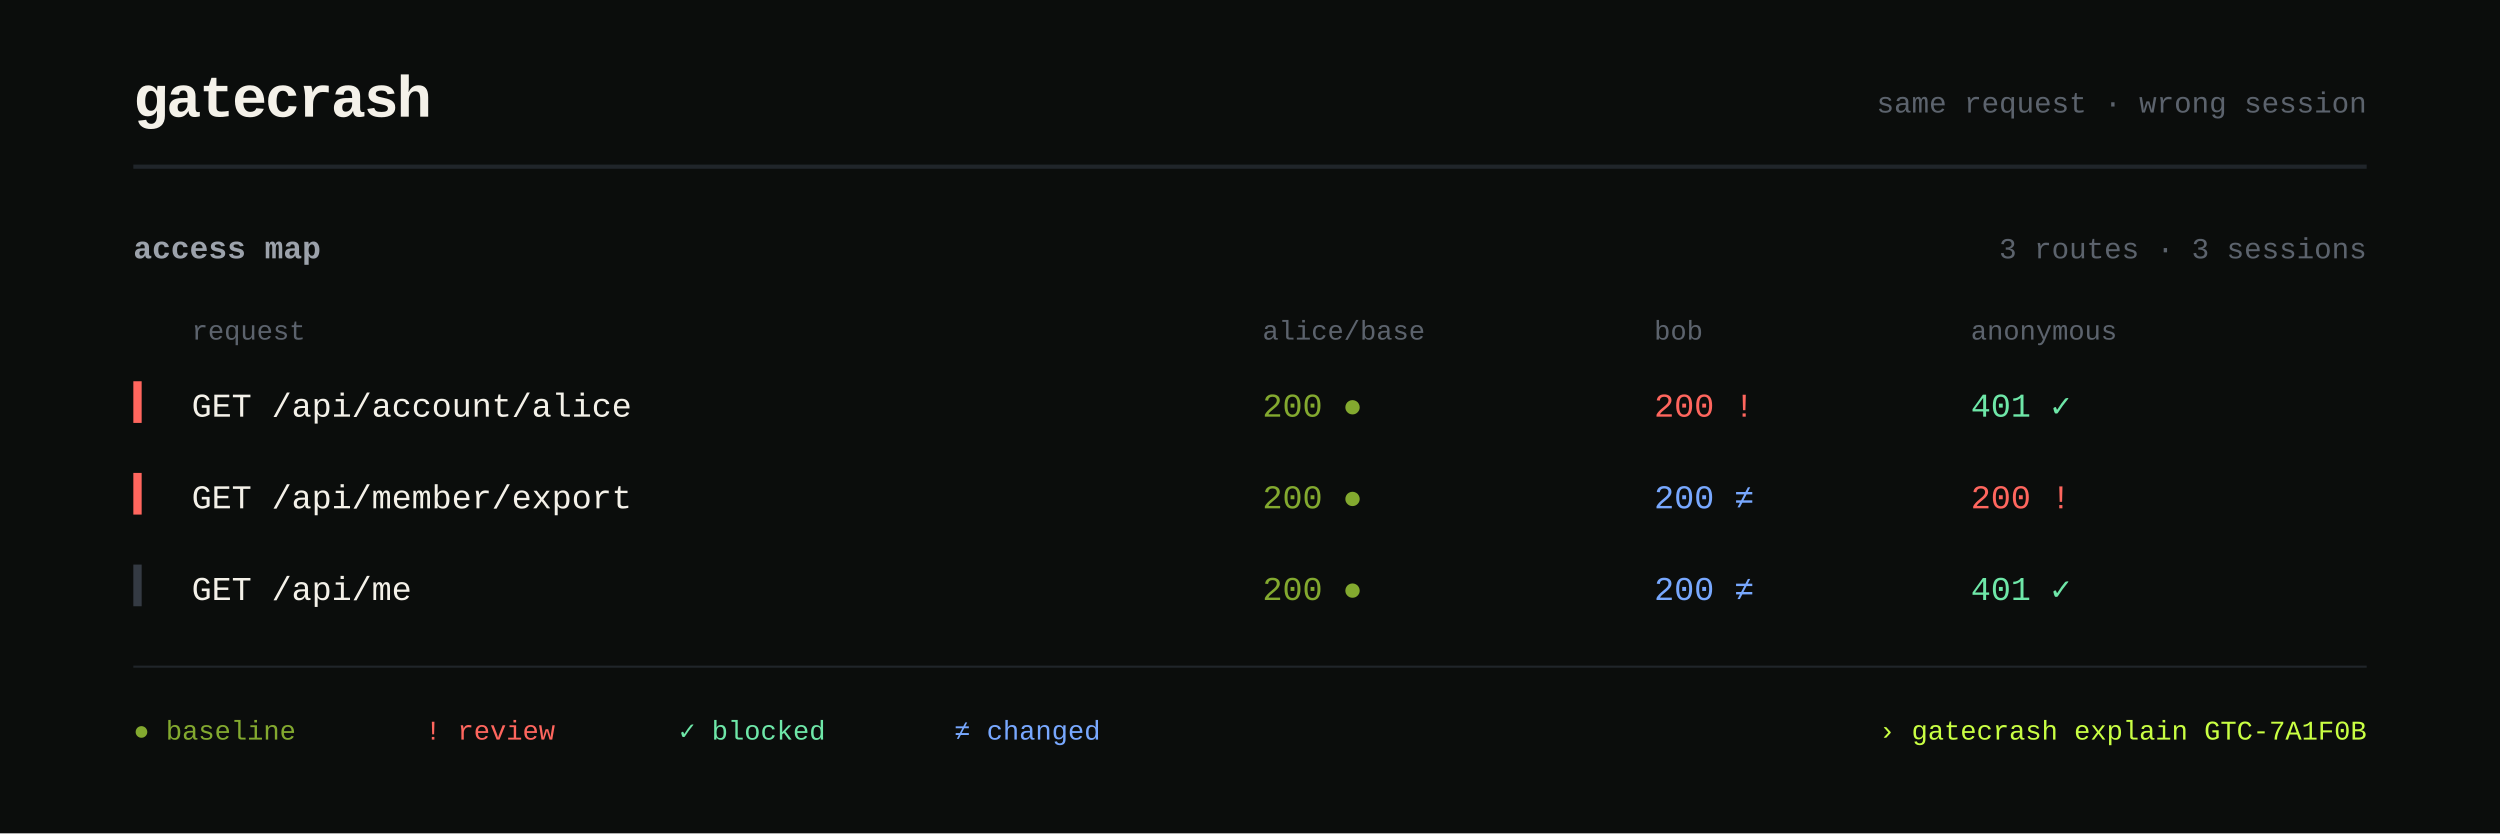
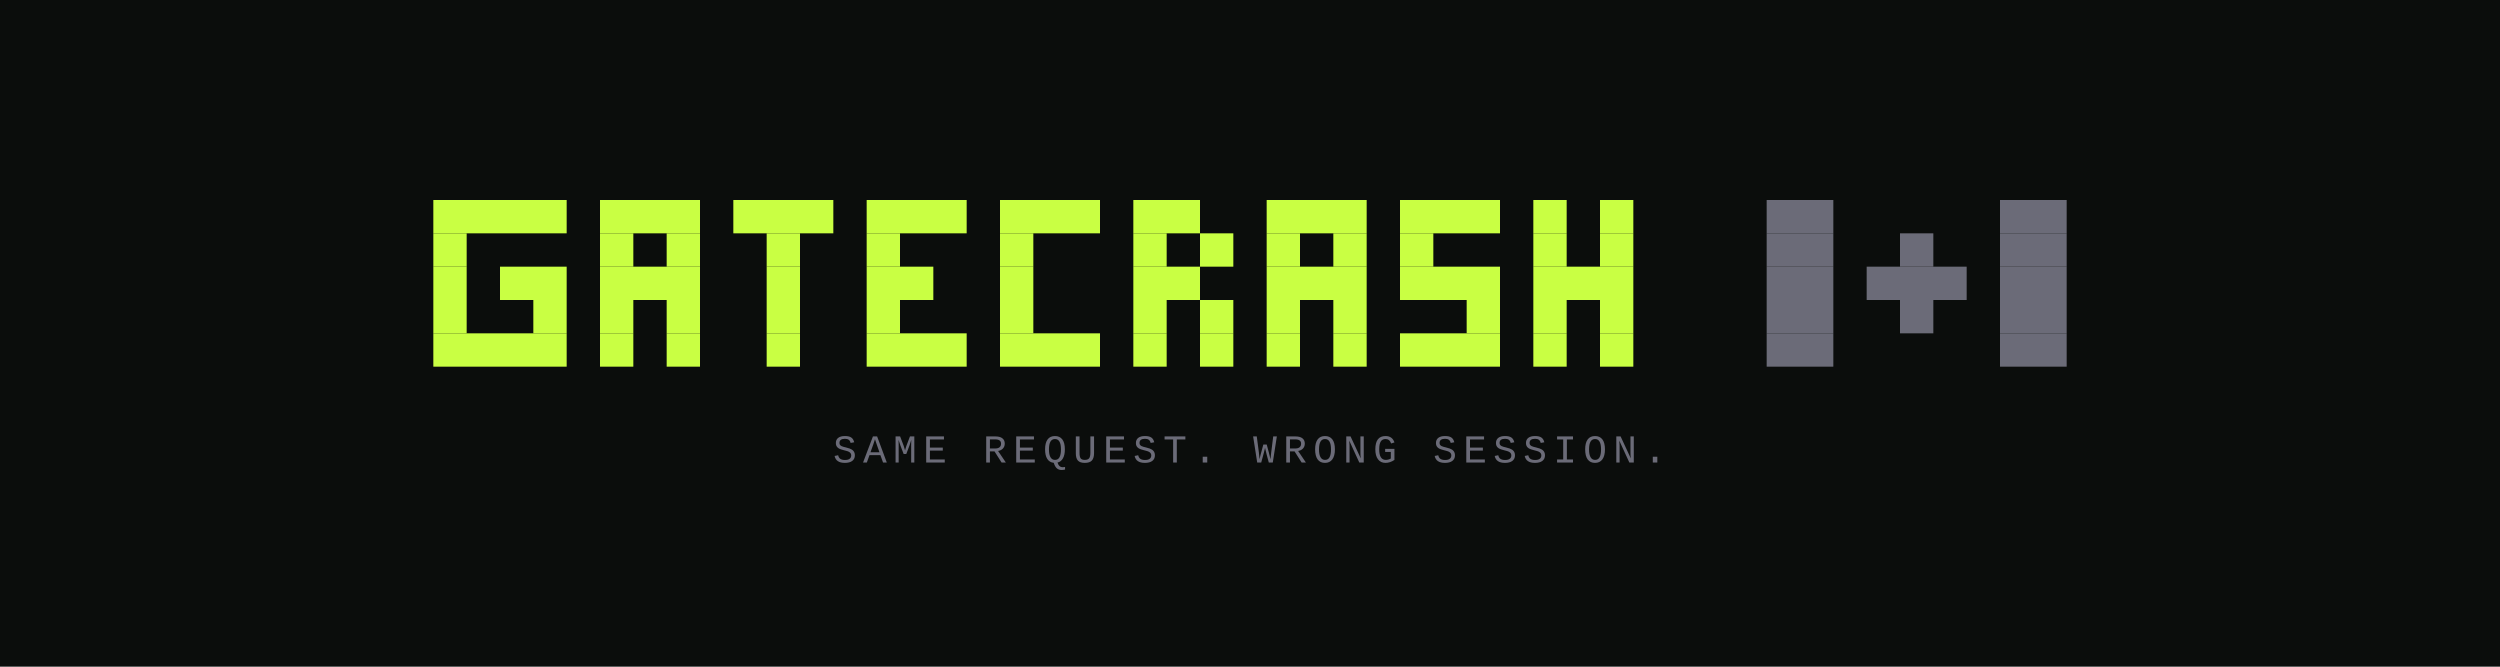
- <svg xmlns="http://www.w3.org/2000/svg" width="1200" height="400" viewBox="0 0 1200 400" role="img" aria-labelledby="title description">
-   <description id="description">A minimal snapshot of Gatecrash comparing three routes across an owner, a member, and an anonymous session.</description>
-   <rect width="1200" height="400" fill="#0B0D0C" />
-   <g font-family="ui-monospace, SFMono-Regular, Menlo, Monaco, Consolas, 'Liberation Mono', monospace">
-     <text x="64" y="56" fill="#F4F1E9" font-size="28" font-weight="700" letter-spacing="-1">gatecrash</text>
-     <text x="1136" y="54" fill="#5C636D" font-size="14" text-anchor="end">same request · wrong session</text>
-     <path d="M64 80H1136" stroke="#20252A" stroke-width="2" />
-     <text x="64" y="124" fill="#9CA2AB" font-size="15" font-weight="700">access map</text>
-     <text x="1136" y="124" fill="#5C636D" font-size="14" text-anchor="end">3 routes · 3 sessions</text>
-     <g fill="#5C636D" font-size="13">
-       <text x="92" y="163">request</text>
-       <text x="606" y="163">alice/base</text>
-       <text x="794" y="163">bob</text>
-       <text x="946" y="163">anonymous</text>
-     </g>
-     <g font-size="16">
-       <rect x="64" y="183" width="4" height="20" fill="#FF665E" />
-       <text x="92" y="200" fill="#F4F1E9">GET /api/account/alice</text>
-       <text x="606" y="200" fill="#83A92F">200 ●</text>
-       <text x="794" y="200" fill="#FF665E">200 !</text>
-       <text x="946" y="200" fill="#6EE7A8">401 ✓</text>
-       <rect x="64" y="227" width="4" height="20" fill="#FF665E" />
-       <text x="92" y="244" fill="#F4F1E9">GET /api/member/export</text>
-       <text x="606" y="244" fill="#83A92F">200 ●</text>
-       <text x="794" y="244" fill="#78A8FF">200 ≠</text>
-       <text x="946" y="244" fill="#FF665E">200 !</text>
-       <rect x="64" y="271" width="4" height="20" fill="#343A43" />
-       <text x="92" y="288" fill="#F4F1E9">GET /api/me</text>
-       <text x="606" y="288" fill="#83A92F">200 ●</text>
-       <text x="794" y="288" fill="#78A8FF">200 ≠</text>
-       <text x="946" y="288" fill="#6EE7A8">401 ✓</text>
-     </g>
-     <path d="M64 320H1136" stroke="#20252A" />
-     <g font-size="13">
-       <text x="64" y="355" fill="#83A92F">● baseline</text>
-       <text x="204" y="355" fill="#FF665E">! review</text>
-       <text x="326" y="355" fill="#6EE7A8">✓ blocked</text>
-       <text x="458" y="355" fill="#78A8FF">≠ changed</text>
-       <text x="1136" y="355" fill="#C9FF43" text-anchor="end">› gatecrash explain GTC-7A1F0B</text>
-     </g>
-   </g>
+ <svg xmlns="http://www.w3.org/2000/svg" width="1200" height="320" viewBox="0 0 1200 320" role="img" aria-labelledby="title">
+   <rect width="1200" height="320" fill="#0B0D0C" />
+   <rect x="208" y="96" width="64" height="16" fill="#C9FF43" />
+   <rect x="288" y="96" width="48" height="16" fill="#C9FF43" />
+   <rect x="352" y="96" width="48" height="16" fill="#C9FF43" />
+   <rect x="416" y="96" width="48" height="16" fill="#C9FF43" />
+   <rect x="480" y="96" width="48" height="16" fill="#C9FF43" />
+   <rect x="544" y="96" width="32" height="16" fill="#C9FF43" />
+   <rect x="608" y="96" width="48" height="16" fill="#C9FF43" />
+   <rect x="672" y="96" width="48" height="16" fill="#C9FF43" />
+   <rect x="736" y="96" width="16" height="16" fill="#C9FF43" />
+   <rect x="768" y="96" width="16" height="16" fill="#C9FF43" />
+   <rect x="208" y="112" width="16" height="16" fill="#C9FF43" />
+   <rect x="288" y="112" width="16" height="16" fill="#C9FF43" />
+   <rect x="320" y="112" width="16" height="16" fill="#C9FF43" />
+   <rect x="368" y="112" width="16" height="16" fill="#C9FF43" />
+   <rect x="416" y="112" width="16" height="16" fill="#C9FF43" />
+   <rect x="480" y="112" width="16" height="16" fill="#C9FF43" />
+   <rect x="544" y="112" width="16" height="16" fill="#C9FF43" />
+   <rect x="576" y="112" width="16" height="16" fill="#C9FF43" />
+   <rect x="608" y="112" width="16" height="16" fill="#C9FF43" />
+   <rect x="640" y="112" width="16" height="16" fill="#C9FF43" />
+   <rect x="672" y="112" width="16" height="16" fill="#C9FF43" />
+   <rect x="736" y="112" width="16" height="16" fill="#C9FF43" />
+   <rect x="768" y="112" width="16" height="16" fill="#C9FF43" />
+   <rect x="208" y="128" width="16" height="16" fill="#C9FF43" />
+   <rect x="240" y="128" width="32" height="16" fill="#C9FF43" />
+   <rect x="288" y="128" width="48" height="16" fill="#C9FF43" />
+   <rect x="368" y="128" width="16" height="16" fill="#C9FF43" />
+   <rect x="416" y="128" width="32" height="16" fill="#C9FF43" />
+   <rect x="480" y="128" width="16" height="16" fill="#C9FF43" />
+   <rect x="544" y="128" width="32" height="16" fill="#C9FF43" />
+   <rect x="608" y="128" width="48" height="16" fill="#C9FF43" />
+   <rect x="672" y="128" width="48" height="16" fill="#C9FF43" />
+   <rect x="736" y="128" width="48" height="16" fill="#C9FF43" />
+   <rect x="208" y="144" width="16" height="16" fill="#C9FF43" />
+   <rect x="256" y="144" width="16" height="16" fill="#C9FF43" />
+   <rect x="288" y="144" width="16" height="16" fill="#C9FF43" />
+   <rect x="320" y="144" width="16" height="16" fill="#C9FF43" />
+   <rect x="368" y="144" width="16" height="16" fill="#C9FF43" />
+   <rect x="416" y="144" width="16" height="16" fill="#C9FF43" />
+   <rect x="480" y="144" width="16" height="16" fill="#C9FF43" />
+   <rect x="544" y="144" width="16" height="16" fill="#C9FF43" />
+   <rect x="576" y="144" width="16" height="16" fill="#C9FF43" />
+   <rect x="608" y="144" width="16" height="16" fill="#C9FF43" />
+   <rect x="640" y="144" width="16" height="16" fill="#C9FF43" />
+   <rect x="704" y="144" width="16" height="16" fill="#C9FF43" />
+   <rect x="736" y="144" width="16" height="16" fill="#C9FF43" />
+   <rect x="768" y="144" width="16" height="16" fill="#C9FF43" />
+   <rect x="208" y="160" width="64" height="16" fill="#C9FF43" />
+   <rect x="288" y="160" width="16" height="16" fill="#C9FF43" />
+   <rect x="320" y="160" width="16" height="16" fill="#C9FF43" />
+   <rect x="368" y="160" width="16" height="16" fill="#C9FF43" />
+   <rect x="416" y="160" width="48" height="16" fill="#C9FF43" />
+   <rect x="480" y="160" width="48" height="16" fill="#C9FF43" />
+   <rect x="544" y="160" width="16" height="16" fill="#C9FF43" />
+   <rect x="576" y="160" width="16" height="16" fill="#C9FF43" />
+   <rect x="608" y="160" width="16" height="16" fill="#C9FF43" />
+   <rect x="640" y="160" width="16" height="16" fill="#C9FF43" />
+   <rect x="672" y="160" width="48" height="16" fill="#C9FF43" />
+   <rect x="736" y="160" width="16" height="16" fill="#C9FF43" />
+   <rect x="768" y="160" width="16" height="16" fill="#C9FF43" />
+   <rect x="848" y="96" width="32" height="16" fill="#6B6B78" />
+   <rect x="960" y="96" width="32" height="16" fill="#6B6B78" />
+   <rect x="848" y="112" width="32" height="16" fill="#6B6B78" />
+   <rect x="912" y="112" width="16" height="16" fill="#6B6B78" />
+   <rect x="960" y="112" width="32" height="16" fill="#6B6B78" />
+   <rect x="848" y="128" width="32" height="16" fill="#6B6B78" />
+   <rect x="896" y="128" width="48" height="16" fill="#6B6B78" />
+   <rect x="960" y="128" width="32" height="16" fill="#6B6B78" />
+   <rect x="848" y="144" width="32" height="16" fill="#6B6B78" />
+   <rect x="912" y="144" width="16" height="16" fill="#6B6B78" />
+   <rect x="960" y="144" width="32" height="16" fill="#6B6B78" />
+   <rect x="848" y="160" width="32" height="16" fill="#6B6B78" />
+   <rect x="960" y="160" width="32" height="16" fill="#6B6B78" />
+   <text x="600" y="222" fill="#6B6B78" text-anchor="middle" font-family="ui-monospace, SFMono-Regular, Menlo, Monaco, Consolas, 'Liberation Mono', monospace" font-size="19" letter-spacing="3">SAME REQUEST. WRONG SESSION.</text>
</svg>
